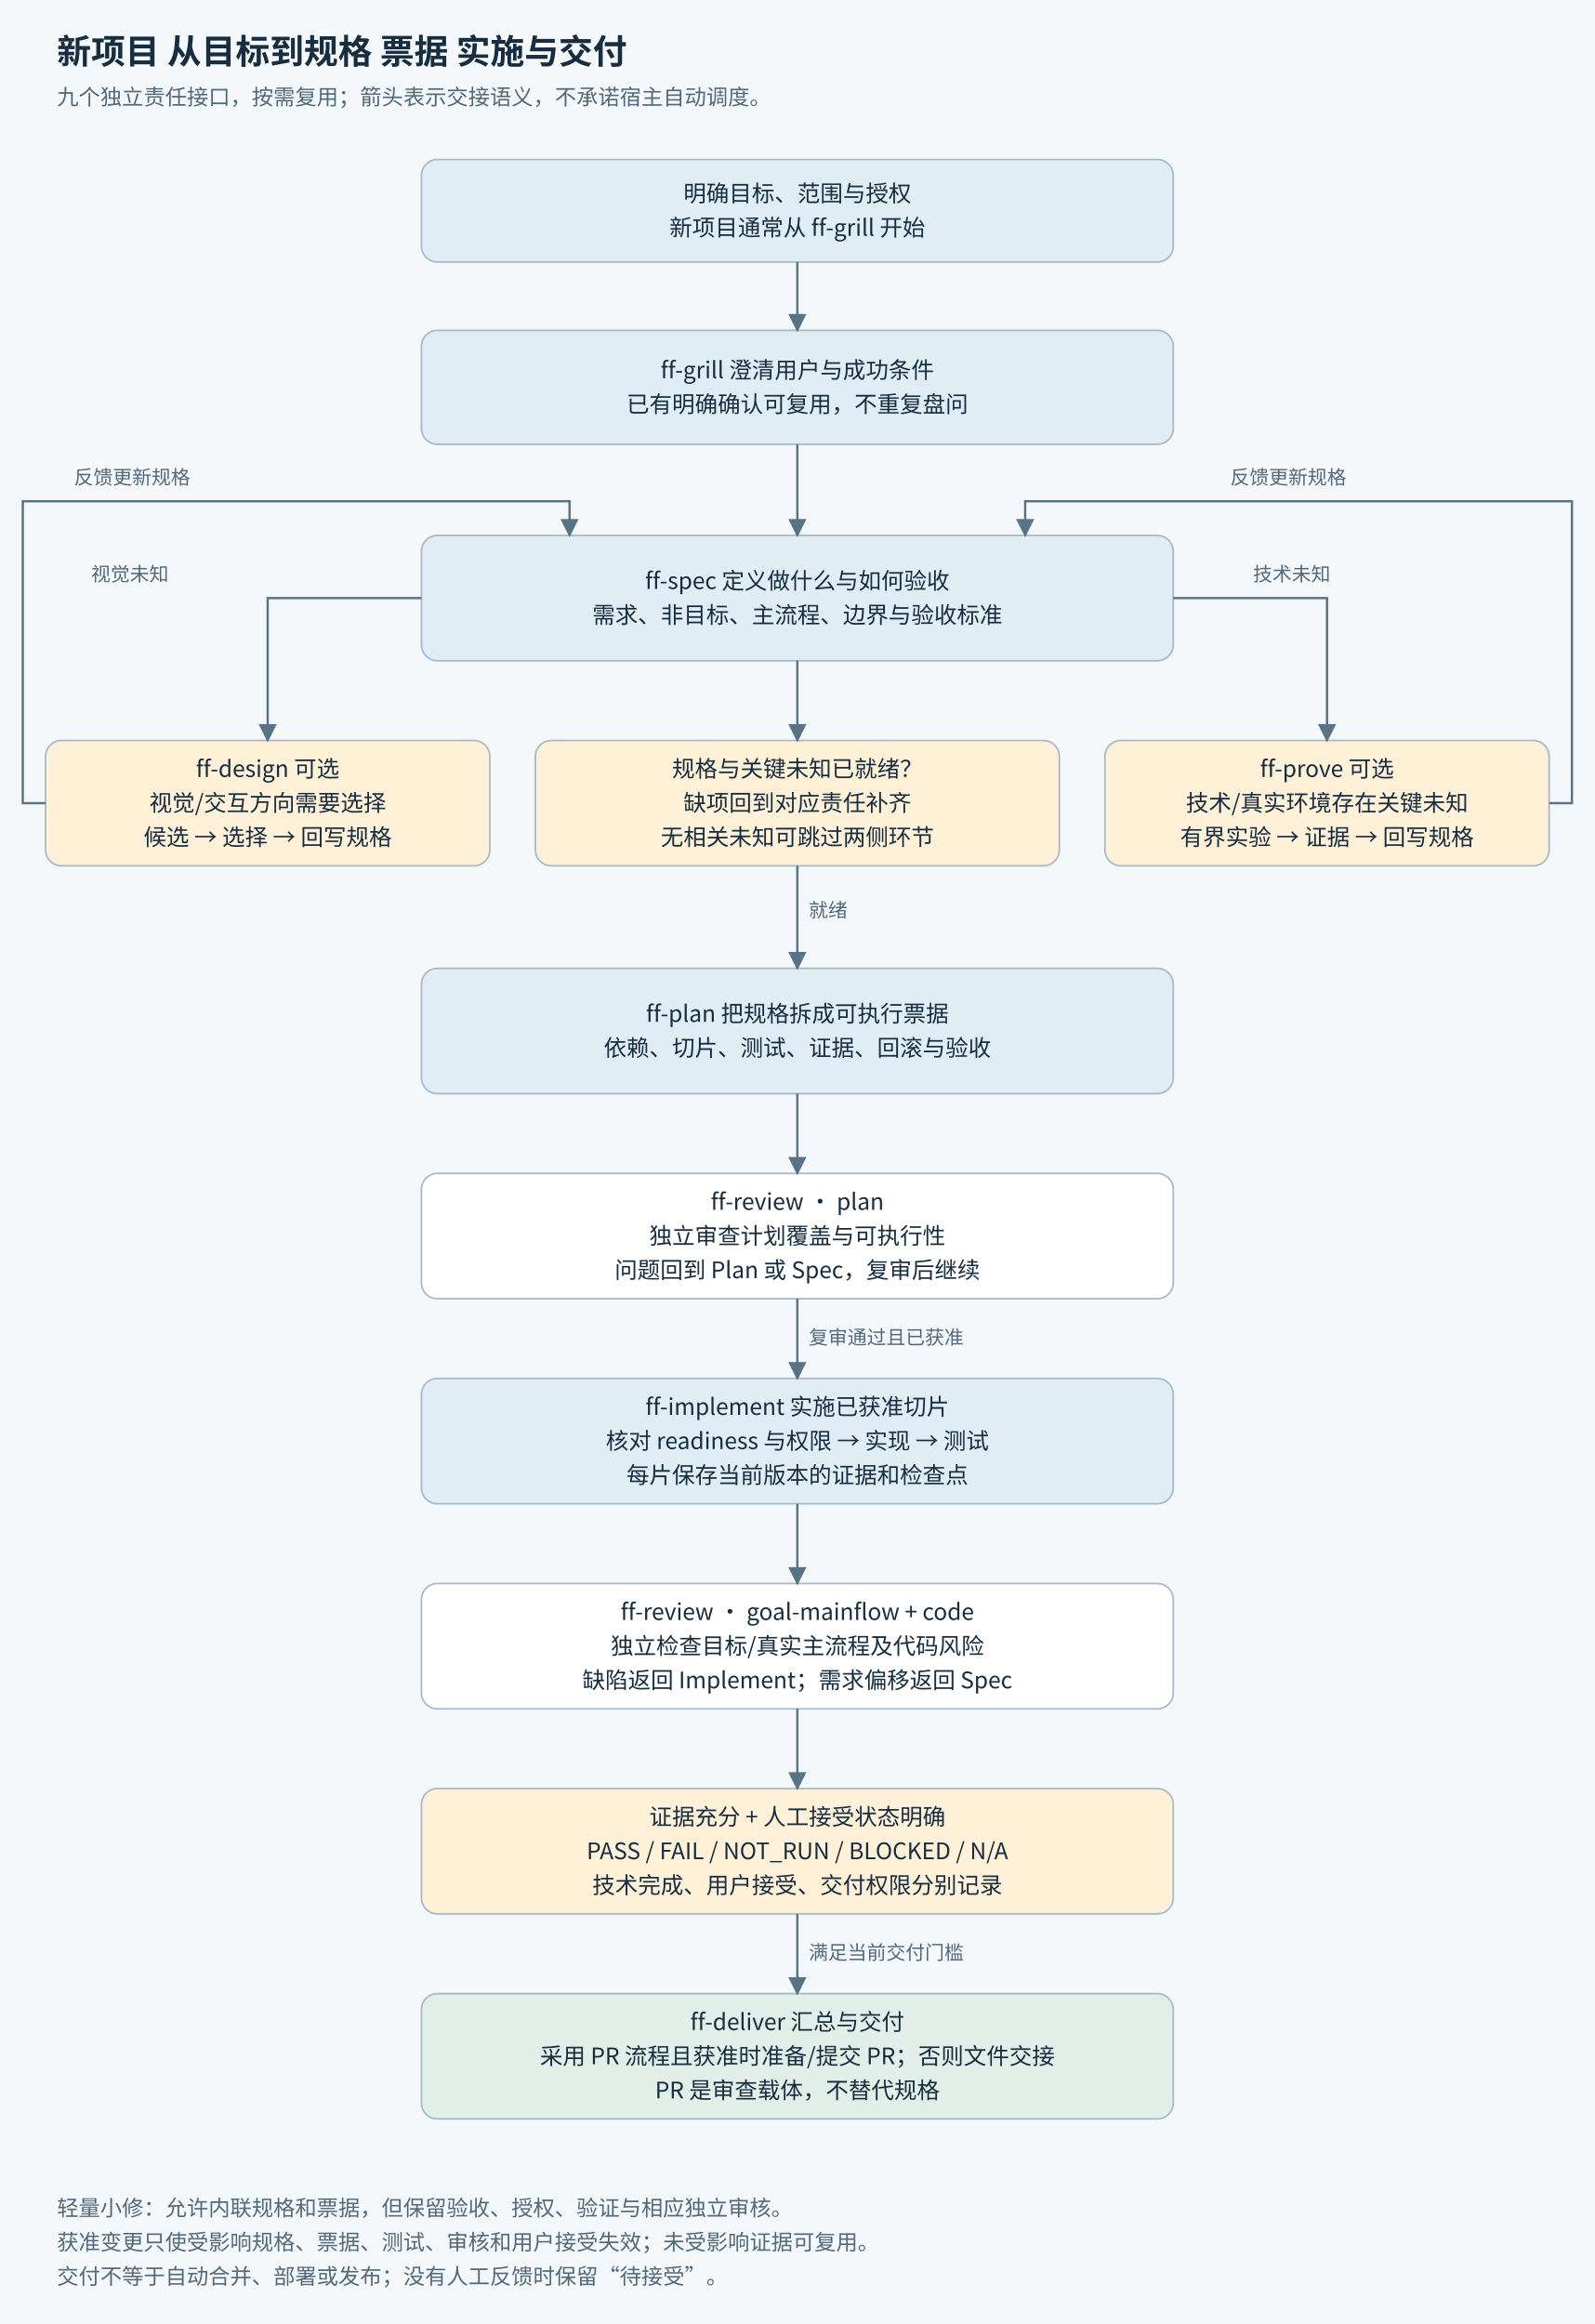
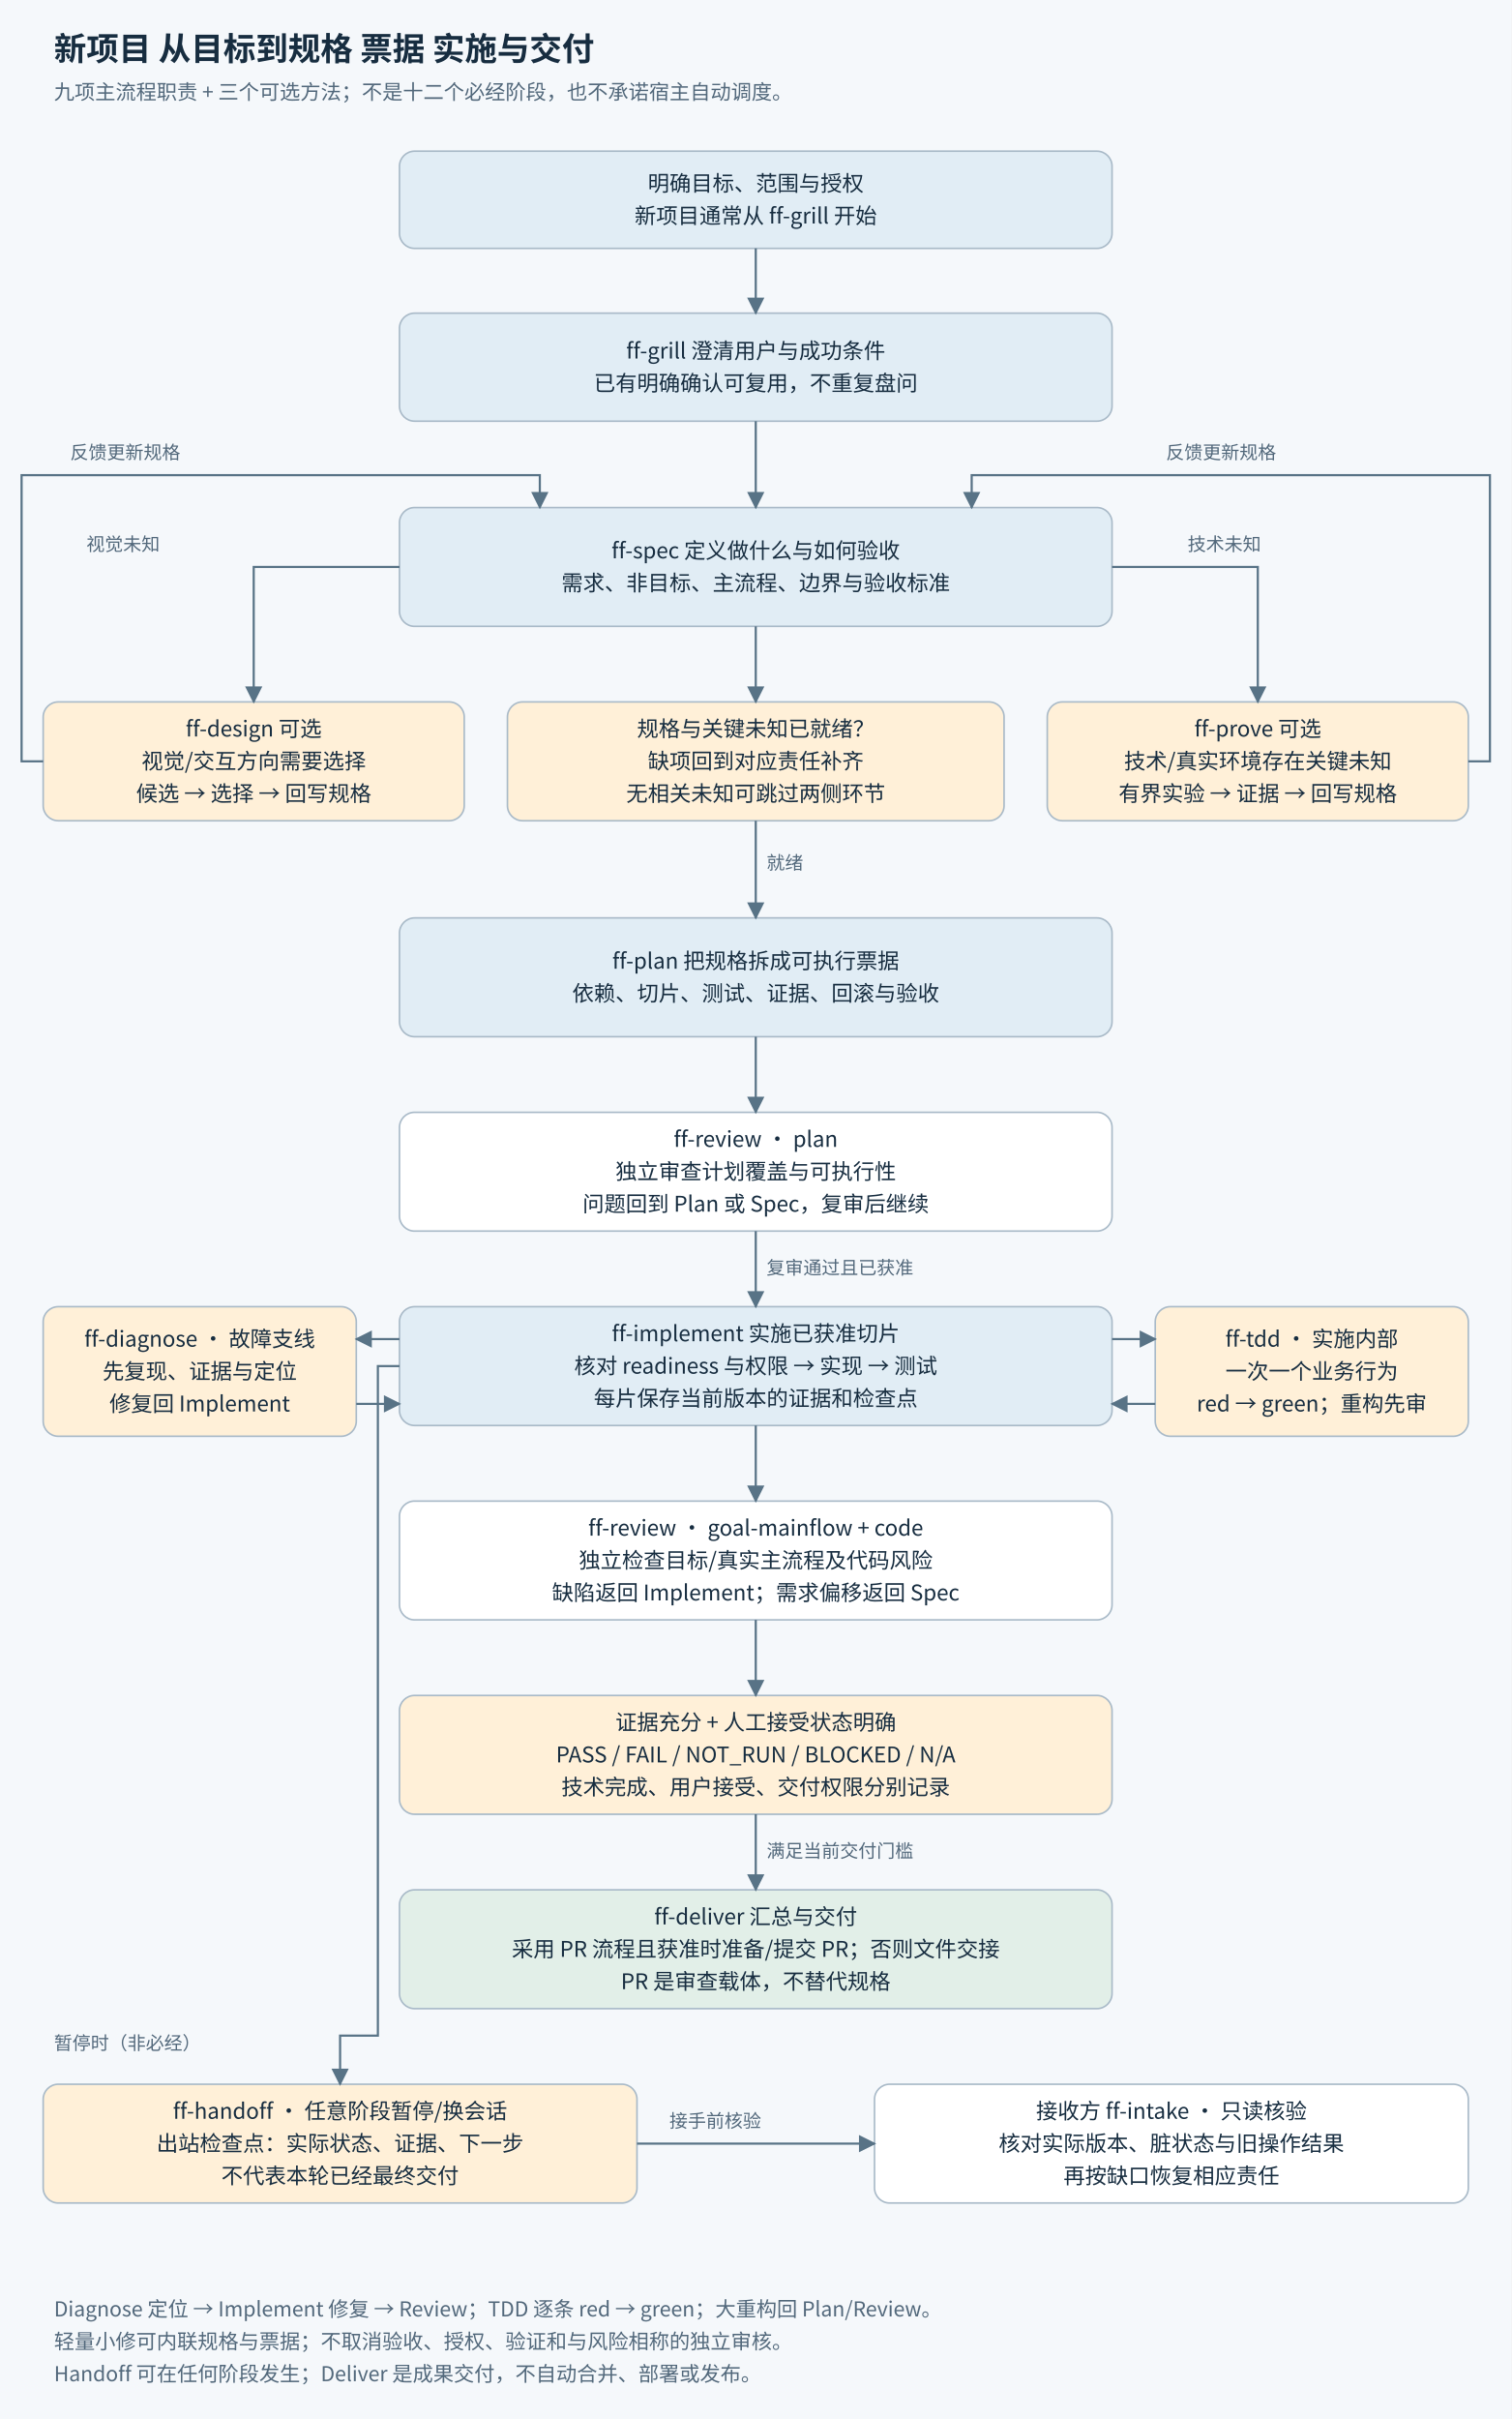
- <svg xmlns="http://www.w3.org/2000/svg" width="1400" height="2040" viewBox="0 0 1400 2040" role="img" aria-label="新项目 从目标到规格 票据 实施与交付">
+ <svg xmlns="http://www.w3.org/2000/svg" width="1400" height="2240" viewBox="0 0 1400 2240" role="img" aria-label="新项目 从目标到规格 票据 实施与交付">
  <defs>
    <marker id="a" viewBox="0 0 10 10" refX="9" refY="5" markerWidth="8" markerHeight="8" orient="auto-start-reverse">
      <path d="M0 0 L10 5 L0 10Z" fill="#587386" />
    </marker>
  </defs>
-   <rect width="1400" height="2040" fill="#f5f8fb" />
+   <rect width="1400" height="2240" fill="#f5f8fb" />
  <style>text{font-family:"Noto Sans CJK SC","Microsoft YaHei",sans-serif;fill:#172d40}.t{font-size:30px;font-weight:700}.s{font-size:19px;fill:#52687b}.n{font-size:20px}.e{font-size:17px;fill:#52687b}</style>
  <text x="50" y="56" class="t">新项目 从目标到规格 票据 实施与交付</text>
-   <text x="50" y="92" class="s">九个独立责任接口，按需复用；箭头表示交接语义，不承诺宿主自动调度。</text>
+   <text x="50" y="92" class="s">九项主流程职责 + 三个可选方法；不是十二个必经阶段，也不承诺宿主自动调度。</text>
  <rect x="370" y="140" width="660" height="90" rx="14" fill="#e1edf5" stroke="#a9bac8" stroke-width="1.5" />
  <text x="700.0" y="177.0" text-anchor="middle" class="n">明确目标、范围与授权</text>
  <text x="700.0" y="207.0" text-anchor="middle" class="n">新项目通常从 ff-grill 开始</text>
  <rect x="370" y="290" width="660" height="100" rx="14" fill="#e1edf5" stroke="#a9bac8" stroke-width="1.5" />
  <text x="700.0" y="332.0" text-anchor="middle" class="n">ff-grill 澄清用户与成功条件</text>
  <text x="700.0" y="362.0" text-anchor="middle" class="n">已有明确确认可复用，不重复盘问</text>
  <rect x="370" y="470" width="660" height="110" rx="14" fill="#e1edf5" stroke="#a9bac8" stroke-width="1.5" />
  <text x="700.0" y="517.0" text-anchor="middle" class="n">ff-spec 定义做什么与如何验收</text>
  <text x="700.0" y="547.0" text-anchor="middle" class="n">需求、非目标、主流程、边界与验收标准</text>
  <rect x="40" y="650" width="390" height="110" rx="14" fill="#fff0d8" stroke="#a9bac8" stroke-width="1.5" />
  <text x="235.0" y="682.0" text-anchor="middle" class="n">ff-design 可选</text>
  <text x="235.0" y="712.0" text-anchor="middle" class="n">视觉/交互方向需要选择</text>
  <text x="235.0" y="742.0" text-anchor="middle" class="n">候选 → 选择 → 回写规格</text>
  <rect x="970" y="650" width="390" height="110" rx="14" fill="#fff0d8" stroke="#a9bac8" stroke-width="1.5" />
  <text x="1165.0" y="682.0" text-anchor="middle" class="n">ff-prove 可选</text>
  <text x="1165.0" y="712.0" text-anchor="middle" class="n">技术/真实环境存在关键未知</text>
  <text x="1165.0" y="742.0" text-anchor="middle" class="n">有界实验 → 证据 → 回写规格</text>
  <rect x="470" y="650" width="460" height="110" rx="14" fill="#fff0d8" stroke="#a9bac8" stroke-width="1.5" />
  <text x="700.0" y="682.0" text-anchor="middle" class="n">规格与关键未知已就绪？</text>
  <text x="700.0" y="712.0" text-anchor="middle" class="n">缺项回到对应责任补齐</text>
  <text x="700.0" y="742.0" text-anchor="middle" class="n">无相关未知可跳过两侧环节</text>
  <rect x="370" y="850" width="660" height="110" rx="14" fill="#e1edf5" stroke="#a9bac8" stroke-width="1.5" />
  <text x="700.0" y="897.0" text-anchor="middle" class="n">ff-plan 把规格拆成可执行票据</text>
  <text x="700.0" y="927.0" text-anchor="middle" class="n">依赖、切片、测试、证据、回滚与验收</text>
  <rect x="370" y="1030" width="660" height="110" rx="14" fill="#ffffff" stroke="#a9bac8" stroke-width="1.5" />
  <text x="700.0" y="1062.0" text-anchor="middle" class="n">ff-review · plan</text>
  <text x="700.0" y="1092.0" text-anchor="middle" class="n">独立审查计划覆盖与可执行性</text>
  <text x="700.0" y="1122.0" text-anchor="middle" class="n">问题回到 Plan 或 Spec，复审后继续</text>
  <rect x="370" y="1210" width="660" height="110" rx="14" fill="#e1edf5" stroke="#a9bac8" stroke-width="1.5" />
  <text x="700.0" y="1242.0" text-anchor="middle" class="n">ff-implement 实施已获准切片</text>
  <text x="700.0" y="1272.0" text-anchor="middle" class="n">核对 readiness 与权限 → 实现 → 测试</text>
  <text x="700.0" y="1302.0" text-anchor="middle" class="n">每片保存当前版本的证据和检查点</text>
  <rect x="370" y="1390" width="660" height="110" rx="14" fill="#ffffff" stroke="#a9bac8" stroke-width="1.5" />
  <text x="700.0" y="1422.0" text-anchor="middle" class="n">ff-review · goal-mainflow + code</text>
  <text x="700.0" y="1452.0" text-anchor="middle" class="n">独立检查目标/真实主流程及代码风险</text>
  <text x="700.0" y="1482.0" text-anchor="middle" class="n">缺陷返回 Implement；需求偏移返回 Spec</text>
  <rect x="370" y="1570" width="660" height="110" rx="14" fill="#fff0d8" stroke="#a9bac8" stroke-width="1.5" />
  <text x="700.0" y="1602.0" text-anchor="middle" class="n">证据充分 + 人工接受状态明确</text>
  <text x="700.0" y="1632.0" text-anchor="middle" class="n">PASS / FAIL / NOT_RUN / BLOCKED / N/A</text>
  <text x="700.0" y="1662.0" text-anchor="middle" class="n">技术完成、用户接受、交付权限分别记录</text>
  <rect x="370" y="1750" width="660" height="110" rx="14" fill="#e2efe8" stroke="#a9bac8" stroke-width="1.5" />
  <text x="700.0" y="1782.0" text-anchor="middle" class="n">ff-deliver 汇总与交付</text>
  <text x="700.0" y="1812.0" text-anchor="middle" class="n">采用 PR 流程且获准时准备/提交 PR；否则文件交接</text>
  <text x="700.0" y="1842.0" text-anchor="middle" class="n">PR 是审查载体，不替代规格</text>
+   <rect x="40" y="1210" width="290" height="120" rx="14" fill="#fff0d8" stroke="#a9bac8" stroke-width="1.5" />
+   <text x="185.0" y="1247.0" text-anchor="middle" class="n">ff-diagnose · 故障支线</text>
+   <text x="185.0" y="1277.0" text-anchor="middle" class="n">先复现、证据与定位</text>
+   <text x="185.0" y="1307.0" text-anchor="middle" class="n">修复回 Implement</text>
+   <rect x="1070" y="1210" width="290" height="120" rx="14" fill="#fff0d8" stroke="#a9bac8" stroke-width="1.5" />
+   <text x="1215.0" y="1247.0" text-anchor="middle" class="n">ff-tdd · 实施内部</text>
+   <text x="1215.0" y="1277.0" text-anchor="middle" class="n">一次一个业务行为</text>
+   <text x="1215.0" y="1307.0" text-anchor="middle" class="n">red → green；重构先审</text>
+   <rect x="40" y="1930" width="550" height="110" rx="14" fill="#fff0d8" stroke="#a9bac8" stroke-width="1.5" />
+   <text x="315.0" y="1962.0" text-anchor="middle" class="n">ff-handoff · 任意阶段暂停/换会话</text>
+   <text x="315.0" y="1992.0" text-anchor="middle" class="n">出站检查点：实际状态、证据、下一步</text>
+   <text x="315.0" y="2022.0" text-anchor="middle" class="n">不代表本轮已经最终交付</text>
+   <rect x="810" y="1930" width="550" height="110" rx="14" fill="#ffffff" stroke="#a9bac8" stroke-width="1.5" />
+   <text x="1085.0" y="1962.0" text-anchor="middle" class="n">接收方 ff-intake · 只读核验</text>
+   <text x="1085.0" y="1992.0" text-anchor="middle" class="n">核对实际版本、脏状态与旧操作结果</text>
+   <text x="1085.0" y="2022.0" text-anchor="middle" class="n">再按缺口恢复相应责任</text>
  <polyline points="700,230 700,290" fill="none" stroke="#587386" stroke-width="2" marker-end="url(#a)" />
  <polyline points="700,390 700,470" fill="none" stroke="#587386" stroke-width="2" marker-end="url(#a)" />
  <polyline points="700,580 700,650" fill="none" stroke="#587386" stroke-width="2" marker-end="url(#a)" />
  <polyline points="370,525 235,525 235,650" fill="none" stroke="#587386" stroke-width="2" marker-end="url(#a)" />
  <text x="80" y="510" class="e">视觉未知</text>
  <polyline points="1030,525 1165,525 1165,650" fill="none" stroke="#587386" stroke-width="2" marker-end="url(#a)" />
  <text x="1100" y="510" class="e">技术未知</text>
  <polyline points="40,705 20,705 20,440 500,440 500,470" fill="none" stroke="#587386" stroke-width="2" marker-end="url(#a)" />
  <text x="65" y="425" class="e">反馈更新规格</text>
  <polyline points="1360,705 1380,705 1380,440 900,440 900,470" fill="none" stroke="#587386" stroke-width="2" marker-end="url(#a)" />
  <text x="1080" y="425" class="e">反馈更新规格</text>
  <polyline points="700,760 700,850" fill="none" stroke="#587386" stroke-width="2" marker-end="url(#a)" />
  <text x="710" y="805" class="e">就绪</text>
  <polyline points="700,960 700,1030" fill="none" stroke="#587386" stroke-width="2" marker-end="url(#a)" />
  <polyline points="700,1140 700,1210" fill="none" stroke="#587386" stroke-width="2" marker-end="url(#a)" />
  <text x="710" y="1180" class="e">复审通过且已获准</text>
  <polyline points="700,1320 700,1390" fill="none" stroke="#587386" stroke-width="2" marker-end="url(#a)" />
  <polyline points="700,1500 700,1570" fill="none" stroke="#587386" stroke-width="2" marker-end="url(#a)" />
  <polyline points="700,1680 700,1750" fill="none" stroke="#587386" stroke-width="2" marker-end="url(#a)" />
  <text x="710" y="1720" class="e">满足当前交付门槛</text>
-   <text x="50" y="1945" class="s">轻量小修：允许内联规格和票据，但保留验收、授权、验证与相应独立审核。</text>
-   <text x="50" y="1975" class="s">获准变更只使受影响规格、票据、测试、审核和用户接受失效；未受影响证据可复用。</text>
-   <text x="50" y="2005" class="s">交付不等于自动合并、部署或发布；没有人工反馈时保留“待接受”。</text>
+   <polyline points="370,1240 330,1240" fill="none" stroke="#587386" stroke-width="2" marker-end="url(#a)" />
+   <polyline points="330,1300 370,1300" fill="none" stroke="#587386" stroke-width="2" marker-end="url(#a)" />
+   <polyline points="1030,1240 1070,1240" fill="none" stroke="#587386" stroke-width="2" marker-end="url(#a)" />
+   <polyline points="1070,1300 1030,1300" fill="none" stroke="#587386" stroke-width="2" marker-end="url(#a)" />
+   <polyline points="370,1265 350,1265 350,1885 315,1885 315,1930" fill="none" stroke="#587386" stroke-width="2" marker-end="url(#a)" />
+   <text x="50" y="1898" class="e">暂停时（非必经）</text>
+   <polyline points="590,1985 810,1985" fill="none" stroke="#587386" stroke-width="2" marker-end="url(#a)" />
+   <text x="620" y="1970" class="e">接手前核验</text>
+   <text x="50" y="2145" class="s">Diagnose 定位 → Implement 修复 → Review；TDD 逐条 red → green；大重构回 Plan/Review。</text>
+   <text x="50" y="2175" class="s">轻量小修可内联规格与票据；不取消验收、授权、验证和与风险相称的独立审核。</text>
+   <text x="50" y="2205" class="s">Handoff 可在任何阶段发生；Deliver 是成果交付，不自动合并、部署或发布。</text>
</svg>
